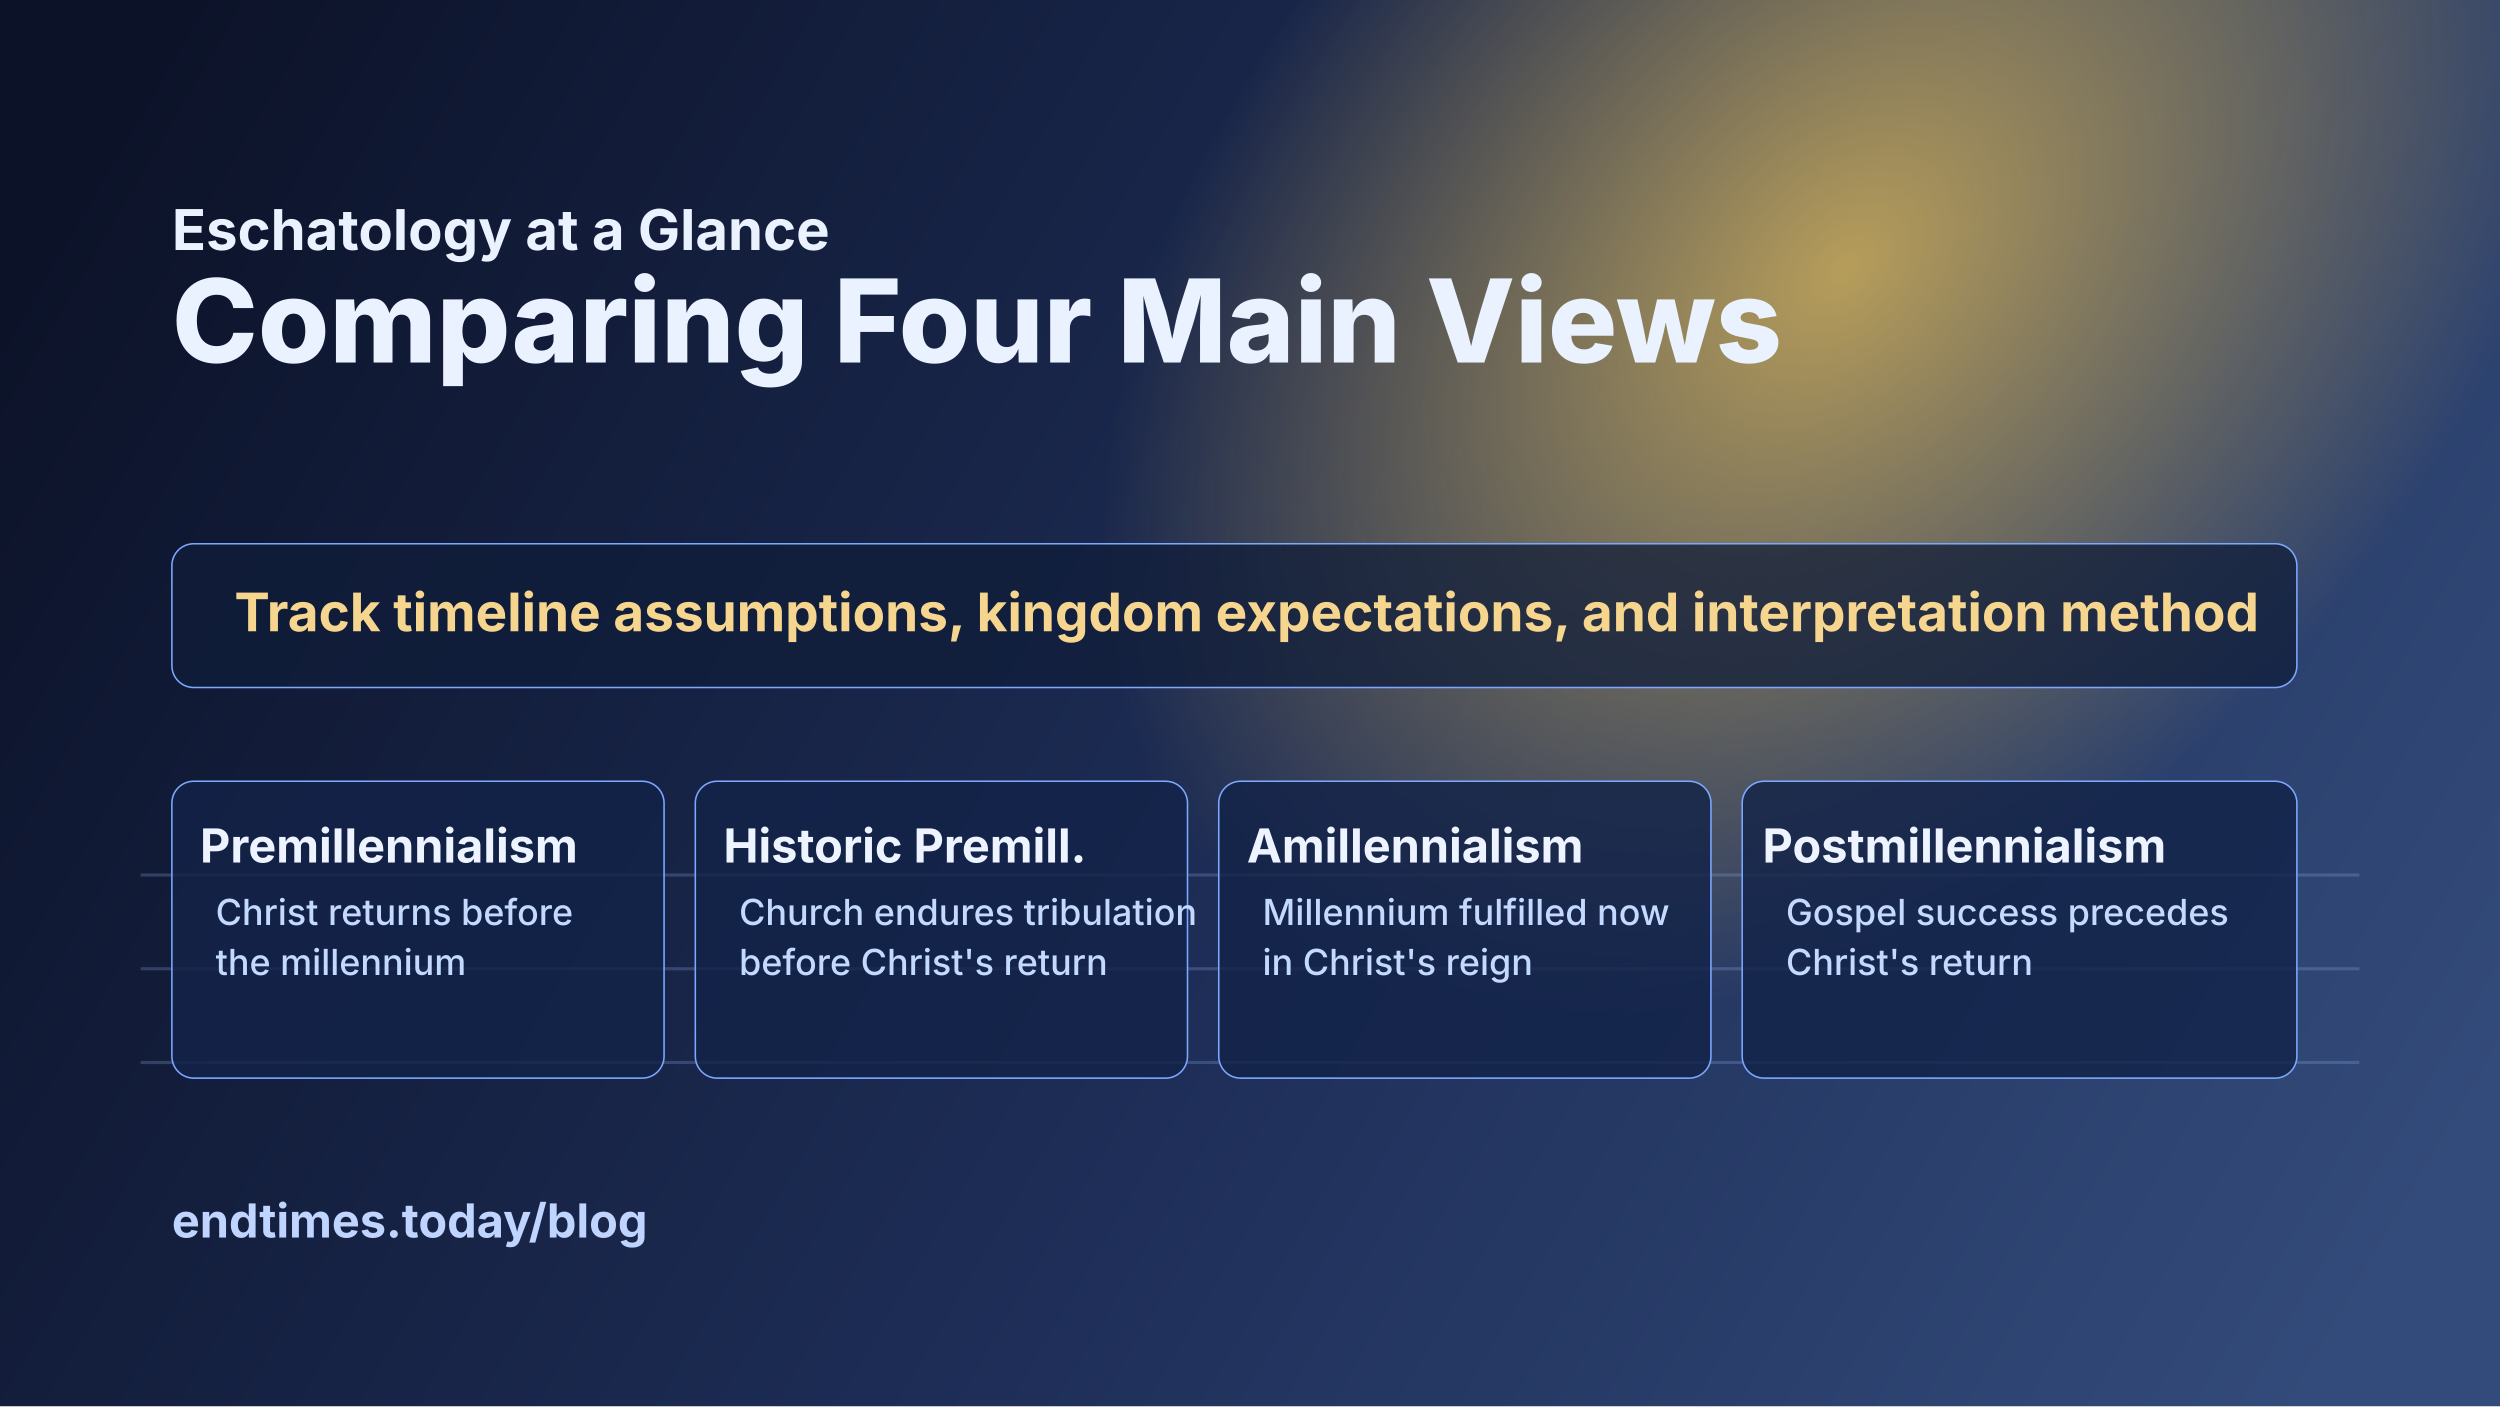
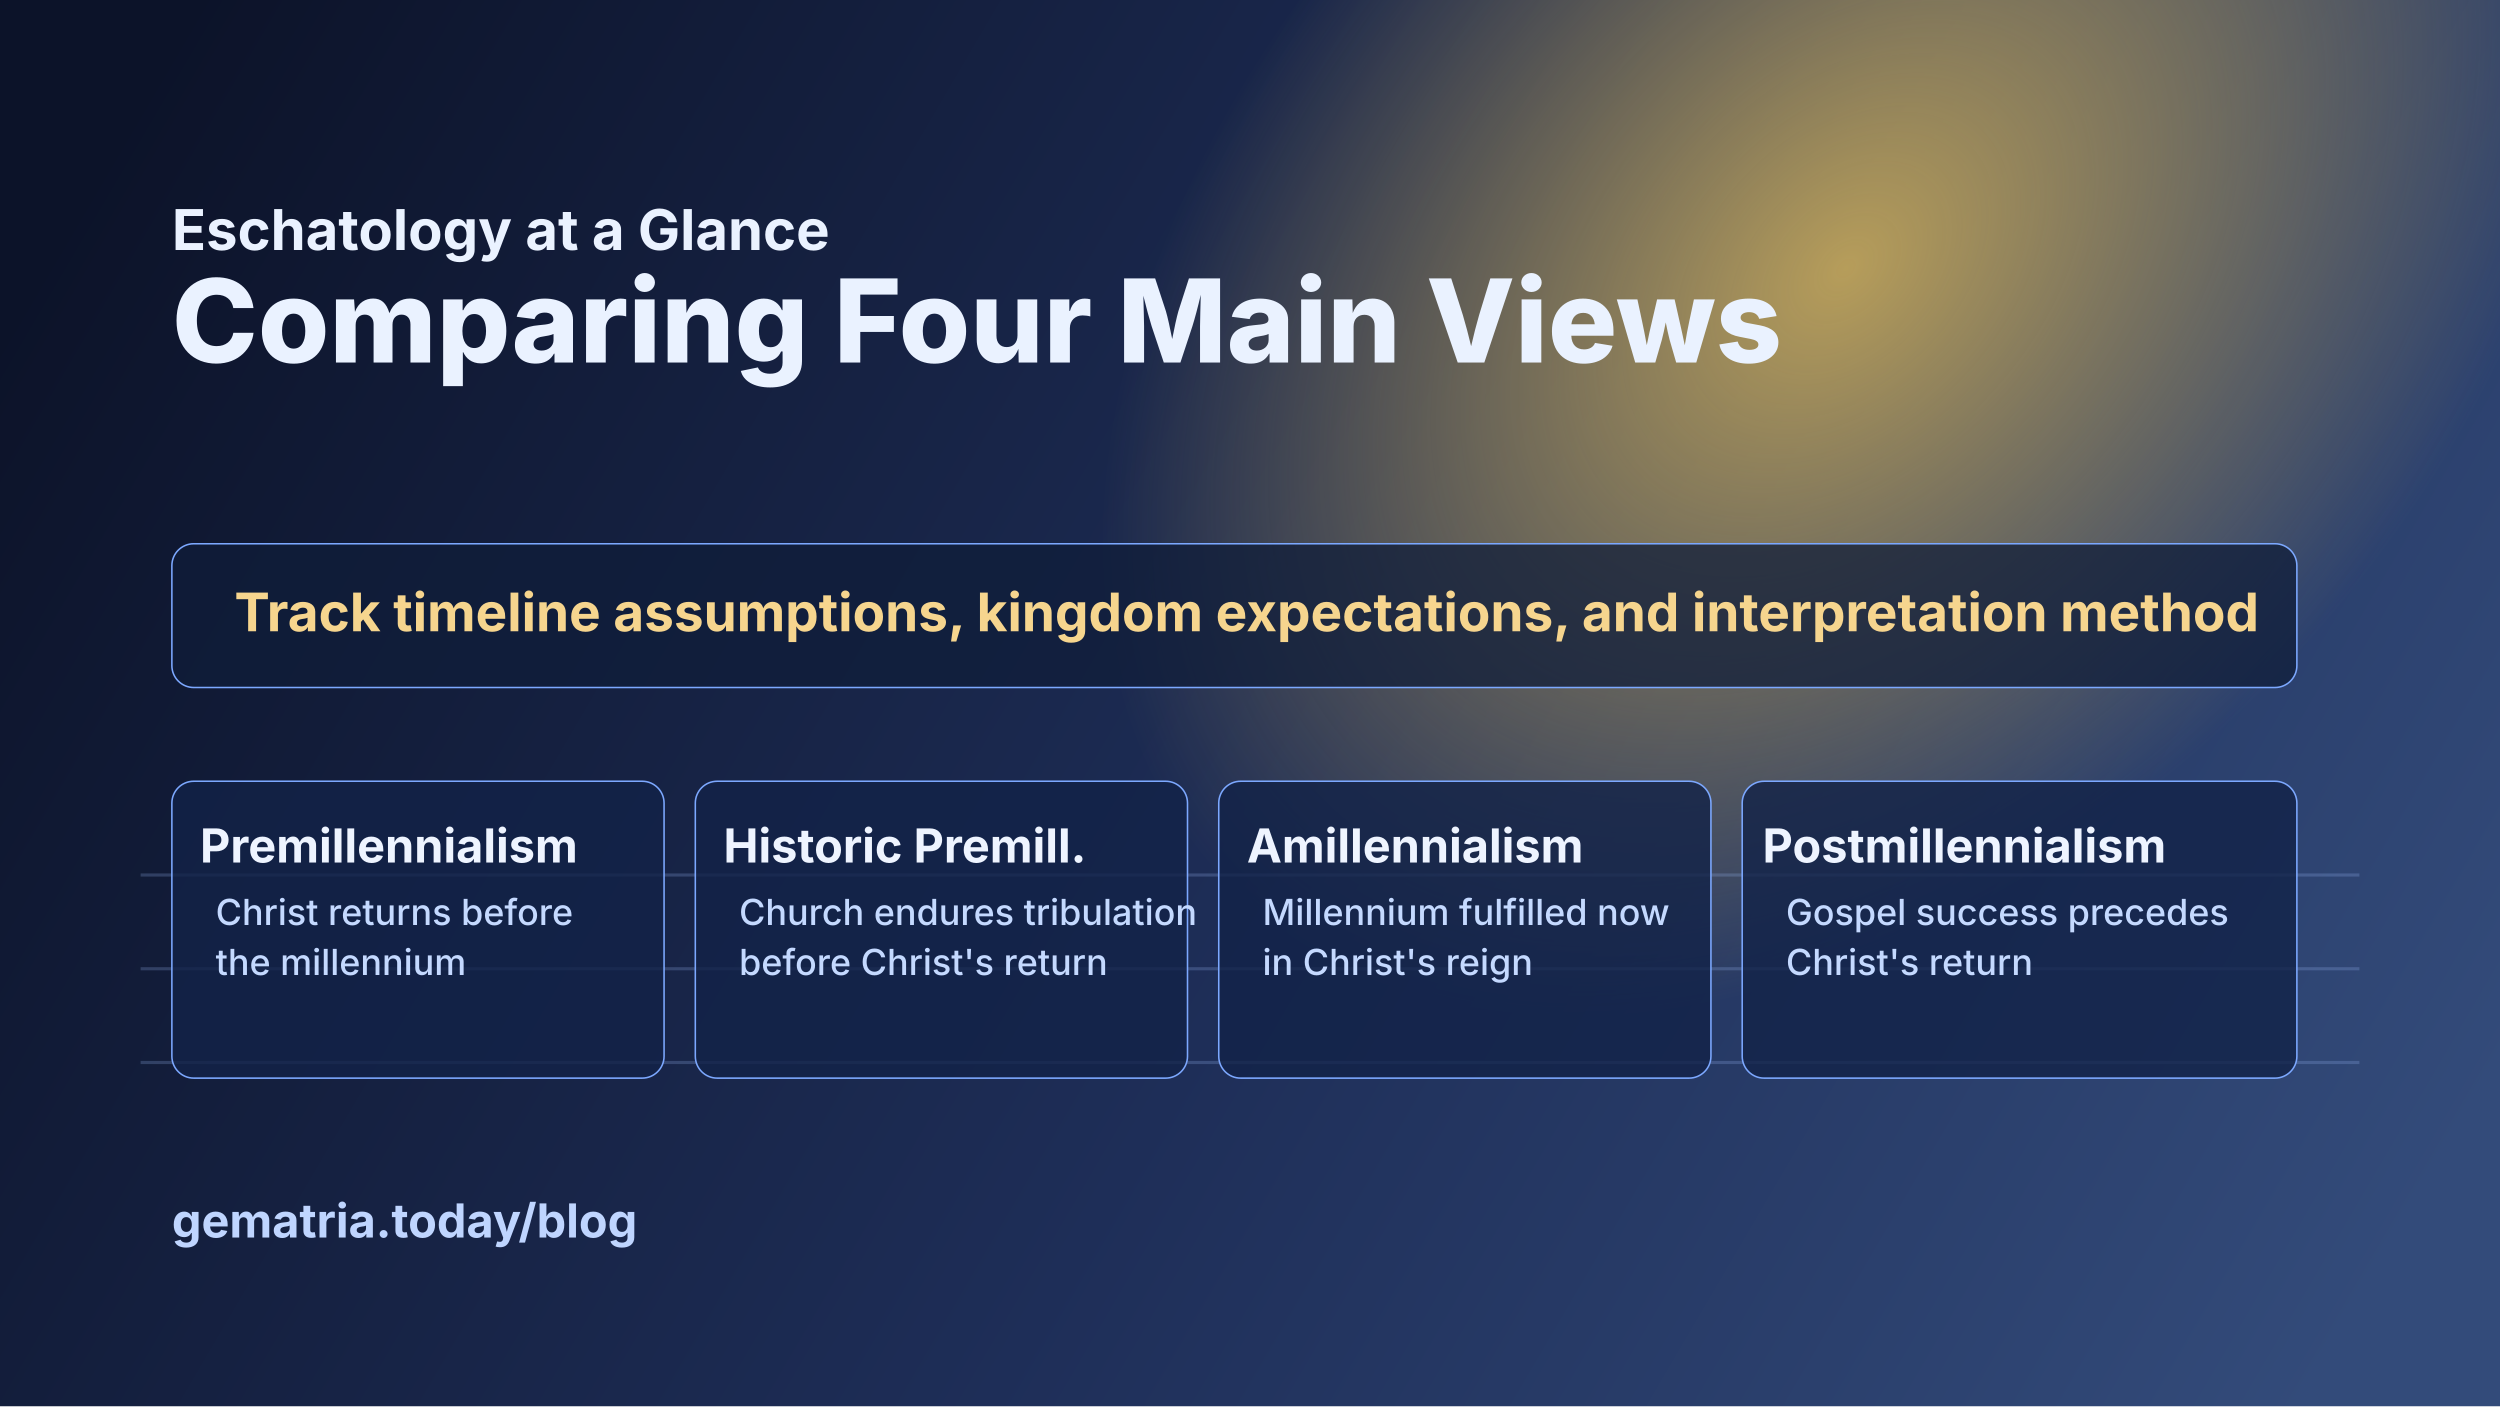
<svg xmlns="http://www.w3.org/2000/svg" width="1600" height="900" viewBox="0 0 1600 900" fill="none" role="img" aria-labelledby="title desc">
  <defs>
    <linearGradient id="bg" x1="100" y1="40" x2="1500" y2="860" gradientUnits="userSpaceOnUse">
      <stop stop-color="#0C1329" />
      <stop offset="0.55" stop-color="#1E2E58" />
      <stop offset="1" stop-color="#334B7A" />
    </linearGradient>
    <radialGradient id="halo" cx="0" cy="0" r="1" gradientUnits="userSpaceOnUse" gradientTransform="translate(1180 170) rotate(134) scale(560 380)">
      <stop stop-color="#C7A95A" stop-opacity="0.9" />
      <stop offset="1" stop-color="#C7A95A" stop-opacity="0" />
    </radialGradient>
  </defs>
  <rect width="1600" height="900" fill="url(#bg)" />
  <rect width="1600" height="900" fill="url(#halo)" />
  <g opacity="0.22" stroke="#9FC1FF" stroke-width="2">
    <path d="M90 680H1510" />
    <path d="M90 620H1510" />
    <path d="M90 560H1510" />
  </g>
  <text x="110" y="160" fill="#EAF2FF" font-family="Inter, Arial, sans-serif" font-size="36" font-weight="700">Eschatology at a Glance</text>
  <text x="110" y="232" fill="#EAF2FF" font-family="Inter, Arial, sans-serif" font-size="74" font-weight="800">Comparing Four Main Views</text>
  <rect x="110" y="348" width="1360" height="92" rx="14" fill="#101D39" fill-opacity="0.74" stroke="#7CA8FF" />
  <text x="150" y="404" fill="#F6D58E" font-family="Inter, Arial, sans-serif" font-size="34" font-weight="700">Track timeline assumptions, kingdom expectations, and interpretation method</text>
  <g font-family="Inter, Arial, sans-serif" font-size="30" font-weight="700" fill="#EEF4FF">
    <rect x="110" y="500" width="315" height="190" rx="14" fill="#122248" fill-opacity="0.8" stroke="#7CA8FF" />
    <text x="128" y="552">Premillennialism</text>
    <text x="138" y="592" fill="#C4D9FF" font-size="23" font-weight="500">Christ returns before</text>
    <text x="138" y="624" fill="#C4D9FF" font-size="23" font-weight="500">the millennium</text>
    <rect x="445" y="500" width="315" height="190" rx="14" fill="#122248" fill-opacity="0.8" stroke="#7CA8FF" />
    <text x="463" y="552">Historic Premill.</text>
    <text x="473" y="592" fill="#C4D9FF" font-size="23" font-weight="500">Church endures tribulation</text>
    <text x="473" y="624" fill="#C4D9FF" font-size="23" font-weight="500">before Christ's return</text>
    <rect x="780" y="500" width="315" height="190" rx="14" fill="#122248" fill-opacity="0.8" stroke="#7CA8FF" />
    <text x="798" y="552">Amillennialism</text>
    <text x="808" y="592" fill="#C4D9FF" font-size="23" font-weight="500">Millennium fulfilled now</text>
    <text x="808" y="624" fill="#C4D9FF" font-size="23" font-weight="500">in Christ's reign</text>
    <rect x="1115" y="500" width="355" height="190" rx="14" fill="#122248" fill-opacity="0.8" stroke="#7CA8FF" />
    <text x="1128" y="552">Postmillennialism</text>
    <text x="1143" y="592" fill="#C4D9FF" font-size="23" font-weight="500">Gospel success precedes</text>
    <text x="1143" y="624" fill="#C4D9FF" font-size="23" font-weight="500">Christ's return</text>
  </g>
-   <text x="110" y="792" fill="#BFD5FF" font-family="Inter, Arial, sans-serif" font-size="30" font-weight="700">endtimes.today/blog</text>
+   <text x="110" y="792" fill="#BFD5FF" font-family="Inter, Arial, sans-serif" font-size="30" font-weight="700">gematria.today/blog</text>
</svg>
